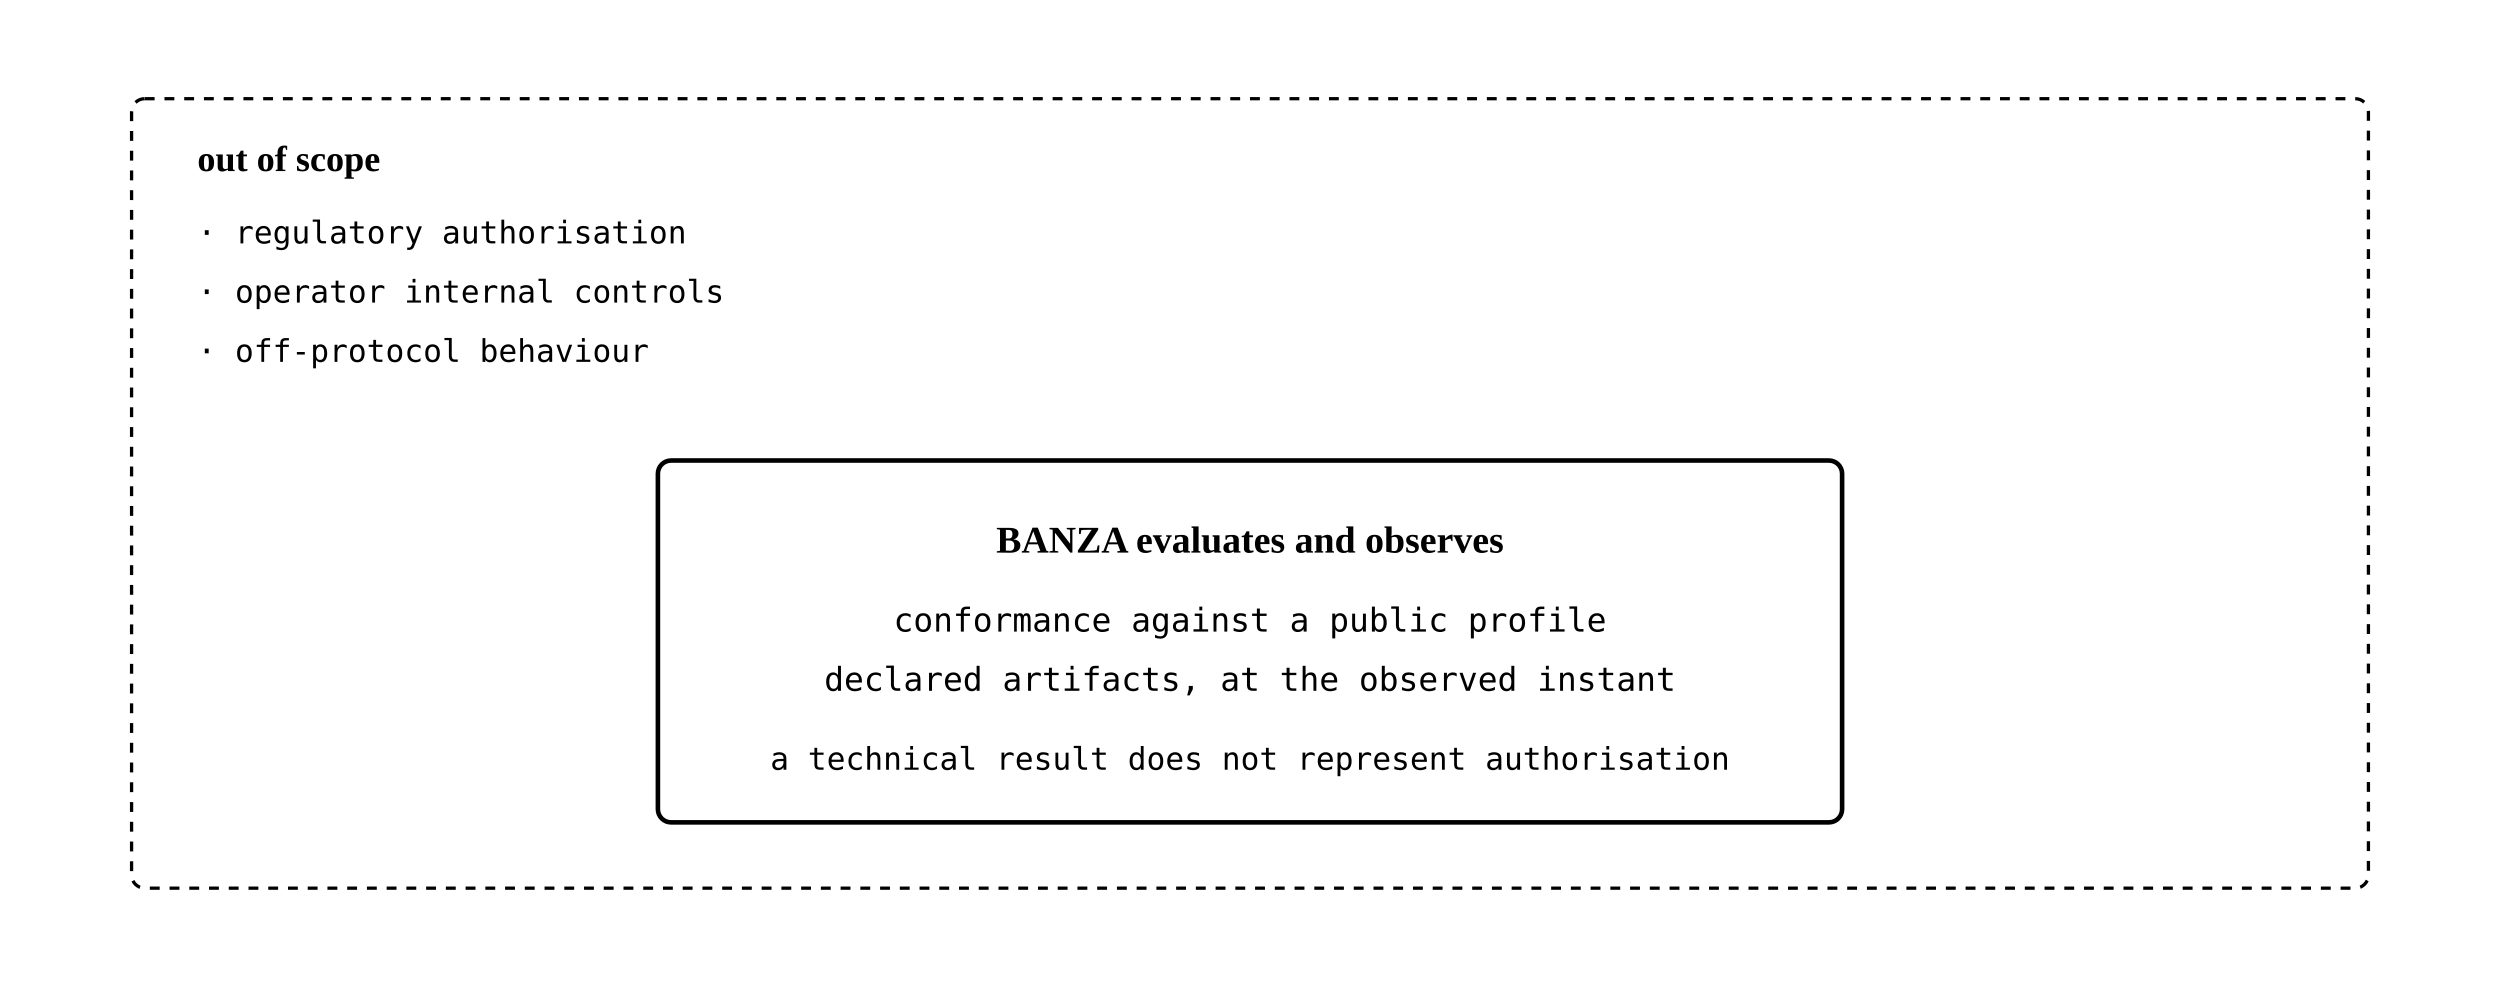
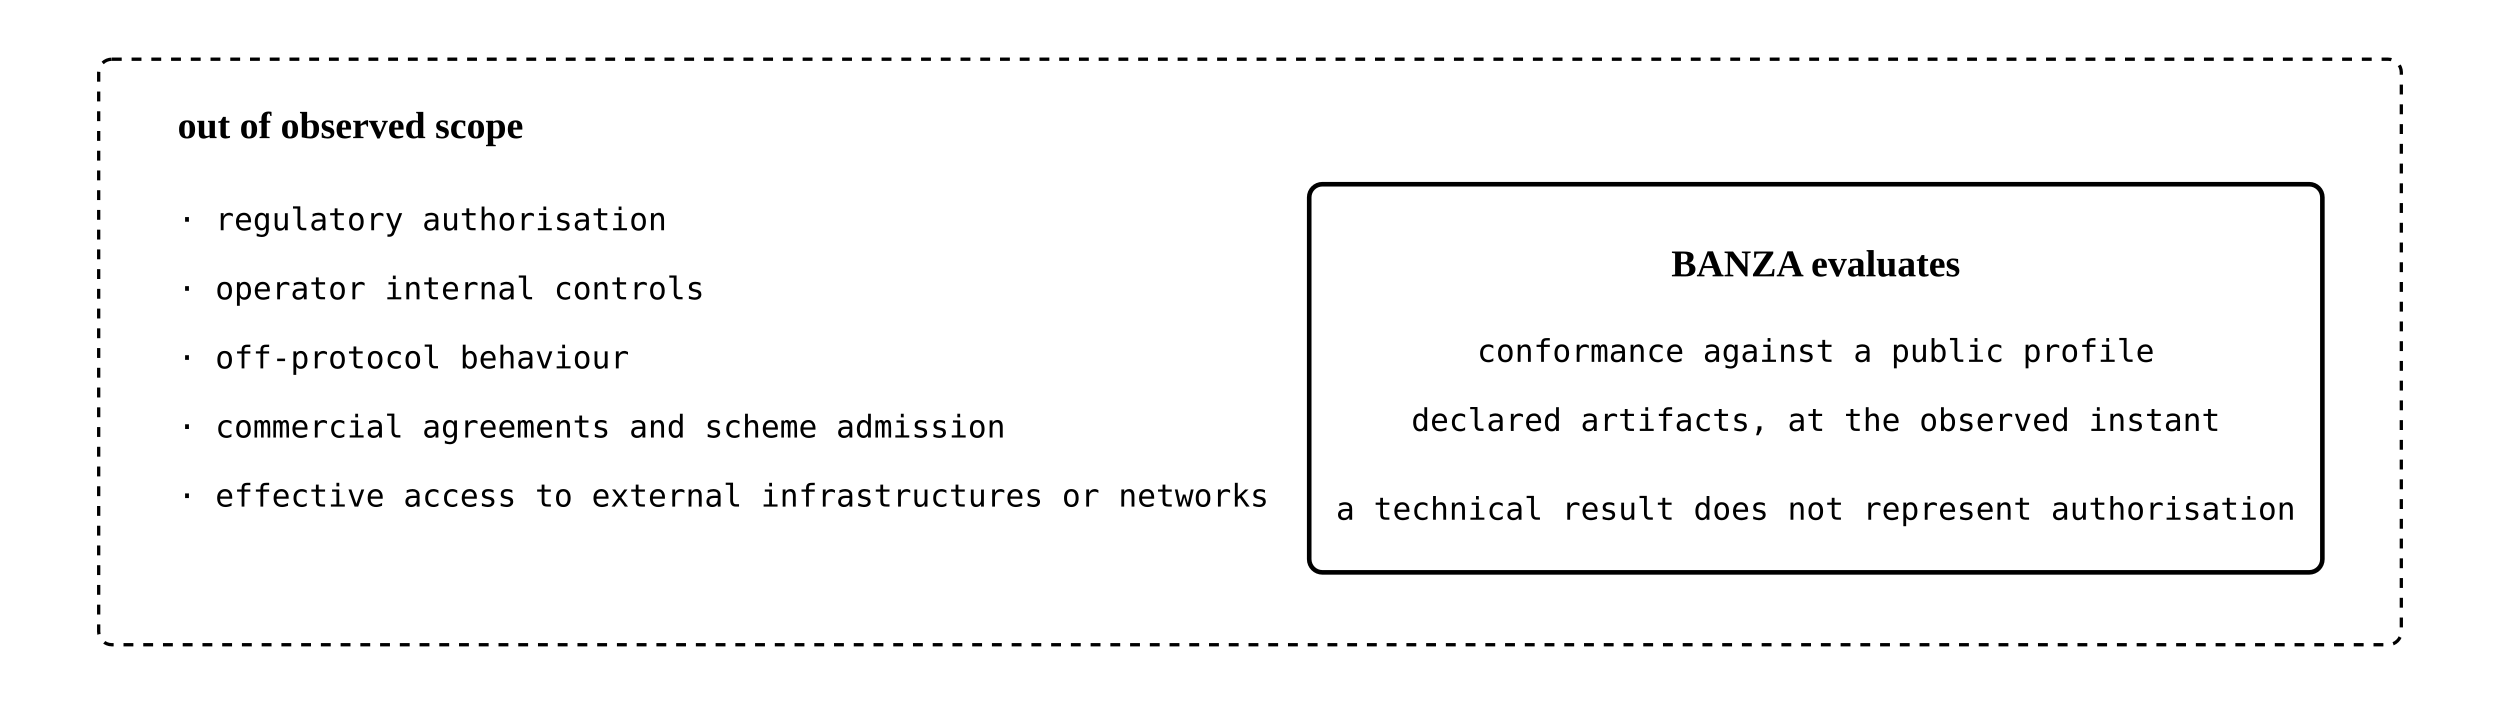
- <svg xmlns="http://www.w3.org/2000/svg" viewBox="0 0 760 300" role="img" aria-label="BANZA evaluates conformance and observes the declared artifacts; regulatory authorisation, internal controls and off-protocol behaviour are out of scope." font-family="Georgia, 'Times New Roman', serif">
-   <rect x="0" y="0" width="760" height="300" fill="none" />
+ <svg xmlns="http://www.w3.org/2000/svg" viewBox="0 0 760 214" role="img" aria-label="BANZA evaluates observable technical conditions; regulatory authorisation, internal controls, commercial agreements, scheme admission and access to external networks are out of scope." font-family="Georgia, 'Times New Roman', serif">
+   <rect x="0" y="0" width="760" height="214" fill="none" />
  <style>text{fill:#000} .m{font-family:ui-monospace,Menlo,Consolas,monospace} .b{fill:none;stroke:#000;stroke-width:1.4} .l{stroke:#000;stroke-width:1.2;fill:none} .d{stroke:#000;stroke-width:1;stroke-dasharray:3 3;fill:none} .n{font-weight:bold}</style>
  <defs>
    <marker id="a" markerWidth="9" markerHeight="9" refX="7" refY="4.5" orient="auto">
      <path d="M0,0 L8,4.5 L0,9 z" fill="#000" />
    </marker>
  </defs>
-   <rect class="d" x="40" y="30" width="680" height="240" rx="4" />
-   <text x="60" y="52" text-anchor="start" font-size="11" class="n">out of scope</text>
-   <text x="60" y="74" text-anchor="start" font-size="9.5" class="m">· regulatory authorisation</text>
-   <text x="60" y="92" text-anchor="start" font-size="9.5" class="m">· operator internal controls</text>
-   <text x="60" y="110" text-anchor="start" font-size="9.5" class="m">· off-protocol behaviour</text>
-   <rect class="b" x="200" y="140" width="360" height="110" rx="4" />
-   <text x="380" y="168" text-anchor="middle" font-size="11.5" class="n">BANZA evaluates and observes</text>
-   <text x="380" y="192" text-anchor="middle" font-size="10" class="m">conformance against a public profile</text>
-   <text x="380" y="210" text-anchor="middle" font-size="10" class="m">declared artifacts, at the observed instant</text>
-   <text x="380" y="234" text-anchor="middle" font-size="9.5" class="m">a technical result does not represent authorisation</text>
+   <rect class="d" x="30" y="18" width="700" height="178" rx="4" />
+   <text x="54" y="42" text-anchor="start" font-size="11.5" class="n">out of observed scope</text>
+   <text x="54" y="70" text-anchor="start" font-size="9.5" class="m">· regulatory authorisation</text>
+   <text x="54" y="91" text-anchor="start" font-size="9.5" class="m">· operator internal controls</text>
+   <text x="54" y="112" text-anchor="start" font-size="9.5" class="m">· off-protocol behaviour</text>
+   <text x="54" y="133" text-anchor="start" font-size="9.5" class="m">· commercial agreements and scheme admission</text>
+   <text x="54" y="154" text-anchor="start" font-size="9.5" class="m">· effective access to external infrastructures or networks</text>
+   <rect class="b" x="398" y="56" width="308" height="118" rx="4" />
+   <text x="552" y="84" text-anchor="middle" font-size="11.5" class="n">BANZA evaluates</text>
+   <text x="552" y="110" text-anchor="middle" font-size="9.5" class="m">conformance against a public profile</text>
+   <text x="552" y="131" text-anchor="middle" font-size="9.5" class="m">declared artifacts, at the observed instant</text>
+   <text x="552" y="158" text-anchor="middle" font-size="9.5" class="m">a technical result does not represent authorisation</text>
</svg>
